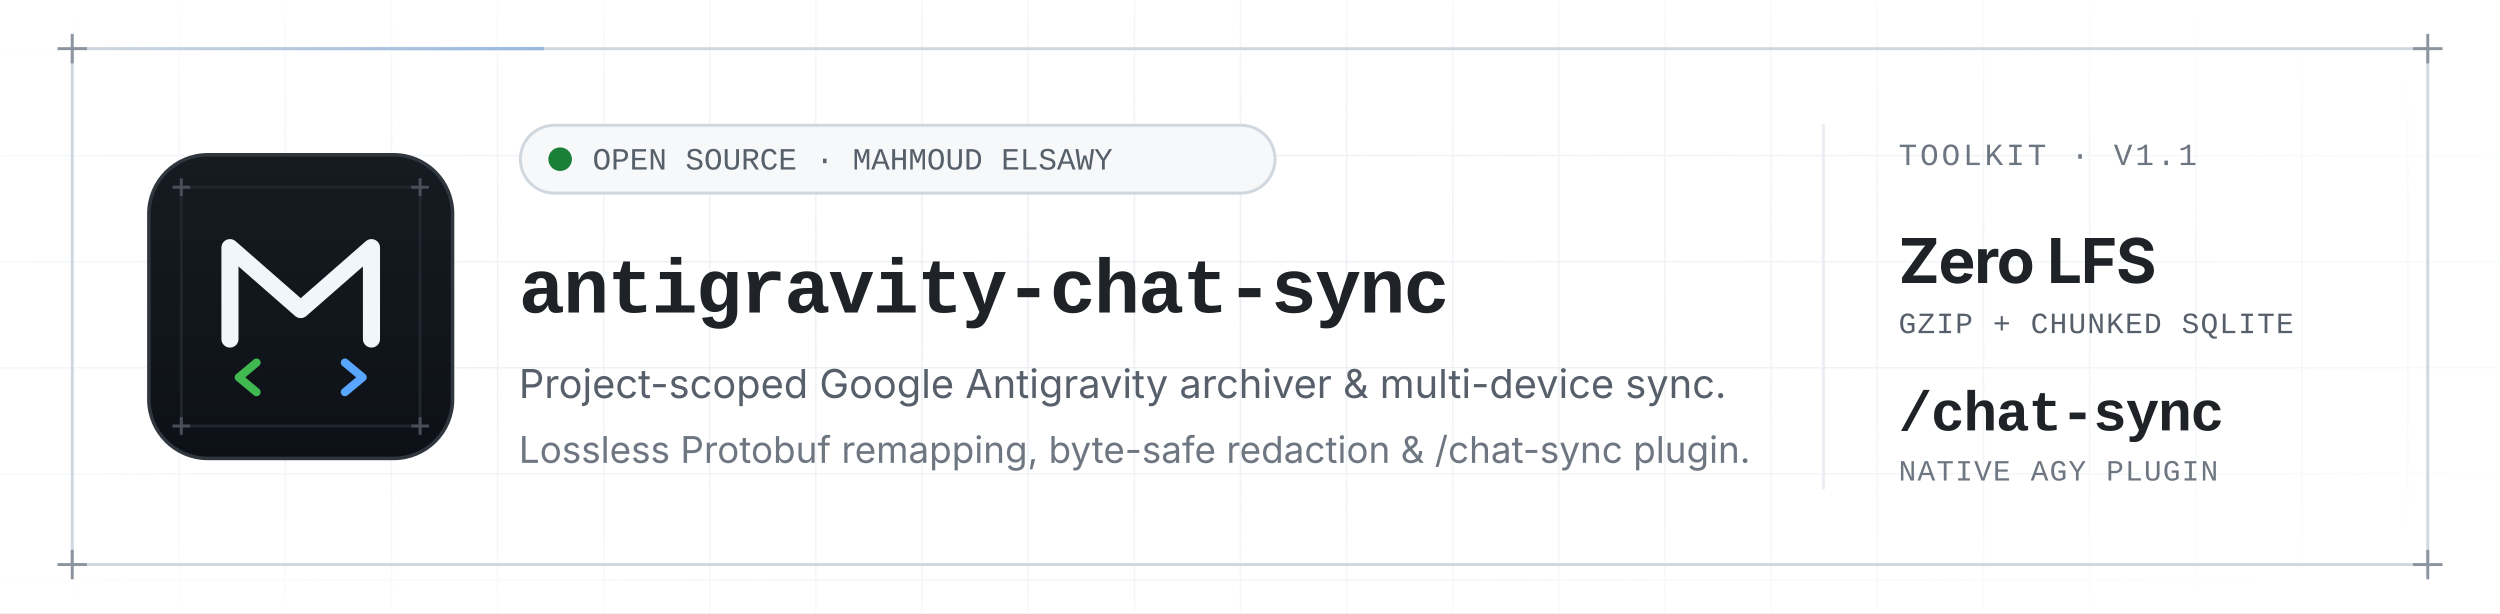
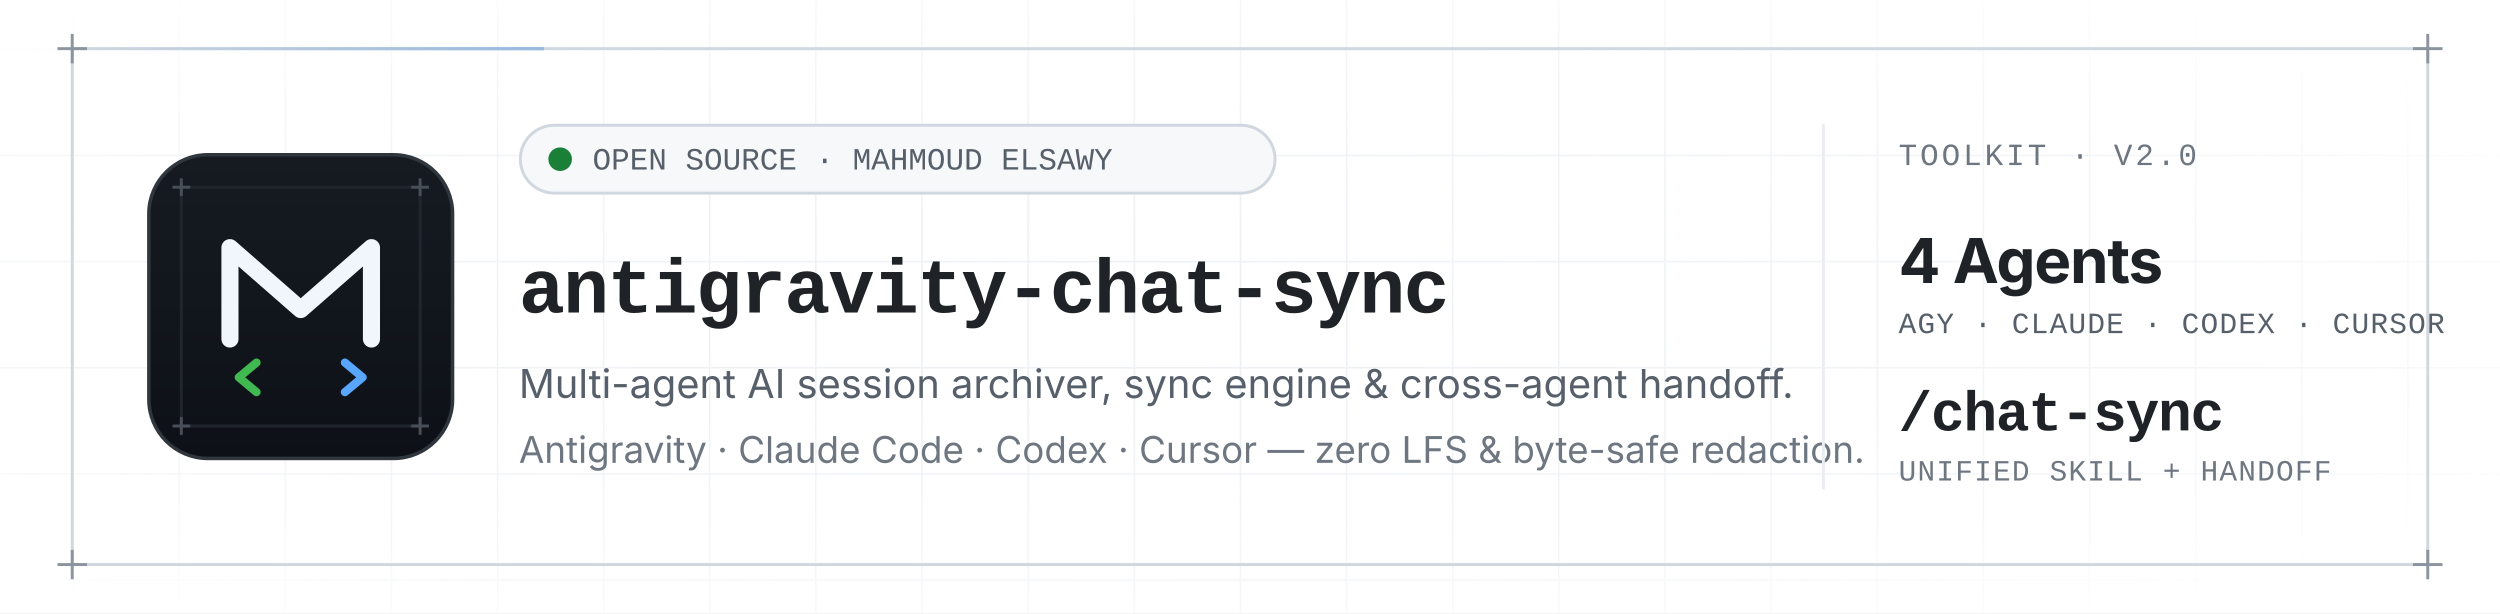
<svg xmlns="http://www.w3.org/2000/svg" viewBox="0 0 848 208" width="100%" role="img" aria-label="antigravity-chat-sync — By Mahmoud Elsawy">
  <defs>
    <pattern id="grid-light" width="36" height="36" patternUnits="userSpaceOnUse" x="24.5" y="16.5">
      <path d="M 36 0 L 0 0 0 36" fill="none" stroke="#eaeef2" stroke-width="1" />
    </pattern>
    <radialGradient id="fade-mask-grad" cx="45%" cy="50%" r="65%">
      <stop offset="0%" stop-color="#ffffff" stop-opacity="1" />
      <stop offset="70%" stop-color="#ffffff" stop-opacity="0.55" />
      <stop offset="100%" stop-color="#ffffff" stop-opacity="0" />
    </radialGradient>
    <mask id="grid-mask">
      <rect width="848" height="208" fill="url(#fade-mask-grad)" />
    </mask>
    <linearGradient id="beam-grad-light" x1="0%" y1="0%" x2="100%" y2="0%">
      <stop offset="0%" stop-color="#0969da" stop-opacity="0" />
      <stop offset="50%" stop-color="#0969da" stop-opacity="0.7" />
      <stop offset="100%" stop-color="#1a7f37" stop-opacity="0" />
    </linearGradient>
    <linearGradient id="mark-bg-light" x1="0%" y1="0%" x2="0%" y2="100%">
      <stop offset="0%" stop-color="#161b22" />
      <stop offset="100%" stop-color="#0d1117" />
    </linearGradient>
    <linearGradient id="sync-rail-light" x1="0%" y1="0%" x2="100%" y2="0%">
      <stop offset="0%" stop-color="#3fb950" />
      <stop offset="50%" stop-color="#00dc82" />
      <stop offset="100%" stop-color="#58a6ff" />
    </linearGradient>
  </defs>
  <style>
    .sans { font-family: -apple-system, BlinkMacSystemFont, 'Segoe UI', Inter, Helvetica, Arial, sans-serif; }
    .mono { font-family: ui-monospace, SFMono-Regular, 'SF Mono', Menlo, Consolas, 'Liberation Mono', monospace; }
  </style>
  <rect width="848" height="208" fill="#ffffff" />
  <rect width="848" height="208" fill="url(#grid-light)" mask="url(#grid-mask)" />
  <rect x="24.5" y="16.5" width="799" height="175" fill="none" stroke="#d0d7de" stroke-width="1" />
  <rect x="24.5" y="16.5" width="799" height="175" fill="none" stroke="url(#beam-grad-light)" stroke-width="1.2" stroke-dasharray="160 1788">
    <animate attributeName="stroke-dashoffset" from="1948" to="0" dur="9s" repeatCount="indefinite" />
  </rect>
  <g stroke="#8c959f" stroke-width="1">
    <path d="M 19.5 16.5 L 29.5 16.5 M 24.5 11.5 L 24.5 21.5" />
    <path d="M 818.5 16.5 L 828.5 16.5 M 823.5 11.5 L 823.5 21.5" />
    <path d="M 19.5 191.5 L 29.5 191.5 M 24.5 186.5 L 24.5 196.5" />
    <path d="M 818.5 191.5 L 828.5 191.5 M 823.5 186.5 L 823.5 196.5" />
  </g>
  <g transform="translate(50, 52)">
    <rect x="0.5" y="0.5" width="103" height="103" rx="20" fill="url(#mark-bg-light)" stroke="#30363d" stroke-width="1.2" />
    <rect x="11.5" y="11.5" width="81" height="81" fill="none" stroke="#21262d" stroke-width="1" />
    <g stroke="#484f58" stroke-width="1">
      <path d="M 8.5 11.5 H 14.5 M 11.5 8.5 V 14.5" />
      <path d="M 89.5 11.5 H 95.5 M 92.5 8.5 V 14.5" />
      <path d="M 8.5 92.5 H 14.5 M 11.5 89.5 V 95.5" />
      <path d="M 89.5 92.5 H 95.5 M 92.5 89.5 V 95.5" />
    </g>
    <path d="M 28 63 V 32 L 52 53 L 76 32 V 63" fill="none" stroke="#f0f6fc" stroke-width="5.8" stroke-linecap="round" stroke-linejoin="round" />
    <line x1="31" y1="76" x2="73" y2="76" stroke="url(#sync-rail-light)" stroke-width="3" stroke-linecap="round" />
    <path d="M 37 71 L 31 76 L 37 81" fill="none" stroke="#3fb950" stroke-width="2.8" stroke-linecap="round" stroke-linejoin="round" />
    <path d="M 67 71 L 73 76 L 67 81" fill="none" stroke="#58a6ff" stroke-width="2.8" stroke-linecap="round" stroke-linejoin="round" />
  </g>
  <g transform="translate(176, 42)">
    <rect x="0.5" y="0.5" width="256" height="23" rx="11.5" fill="#f6f8fa" stroke="#d0d7de" stroke-width="1" />
    <circle cx="14" cy="12" r="3.5" fill="none" stroke="#1a7f37" stroke-width="1">
      <animate attributeName="r" values="3.5;8.5" dur="2.4s" repeatCount="indefinite" />
      <animate attributeName="opacity" values="0.75;0" dur="2.4s" repeatCount="indefinite" />
    </circle>
    <circle cx="14" cy="12" r="3.2" fill="#1a7f37" />
    <text x="25" y="15.5" class="mono" font-size="10.5" fill="#57606a">OPEN SOURCE · MAHMOUD ELSAWY</text>
  </g>
  <text x="176" y="106" class="mono" font-size="26" font-weight="700" fill="#1f2328" letter-spacing="-0.6">antigravity-chat-sync</text>
  <text x="176" y="135" class="sans" font-size="13.5" fill="#57606a">
-     Project-scoped Google Antigravity archiver &amp; multi-device sync.
+     Multi-agent AI session archiver, sync engine &amp; cross-agent handoff.
  </text>
  <text x="176" y="157" class="sans" font-size="12.5" fill="#6e7781">
-     Lossless Protobuf remapping, byte-safe redaction &amp; /chat-sync plugin.
+     Antigravity · Claude Code · Codex · Cursor — zero LFS &amp; byte-safe redaction.
  </text>
  <line x1="618.5" y1="42" x2="618.5" y2="166" stroke="#eaeef2" stroke-width="1" />
-   <text x="644" y="56" class="mono" font-size="10.5" fill="#6e7781" letter-spacing="1">TOOLKIT · V1.1</text>
-   <text x="644" y="96" class="sans" font-size="21" font-weight="700" fill="#1f2328" letter-spacing="-0.4">Zero LFS</text>
-   <text x="644" y="113" class="mono" font-size="10" fill="#57606a" letter-spacing="0.4">GZIP + CHUNKED SQLITE</text>
+   <text x="644" y="56" class="mono" font-size="10.5" fill="#6e7781" letter-spacing="1">TOOLKIT · V2.0</text>
+   <text x="644" y="96" class="sans" font-size="21" font-weight="700" fill="#1f2328" letter-spacing="-0.4">4 Agents</text>
+   <text x="644" y="113" class="mono" font-size="10" fill="#57606a" letter-spacing="0.4">AGY · CLAUDE · CODEX · CURSOR</text>
  <text x="644" y="146" class="mono" font-size="19" font-weight="700" fill="#1f2328" letter-spacing="-0.4">/chat-sync</text>
-   <text x="644" y="163" class="mono" font-size="10" fill="#6e7781" letter-spacing="0.4">NATIVE AGY PLUGIN</text>
+   <text x="644" y="163" class="mono" font-size="10" fill="#6e7781" letter-spacing="0.4">UNIFIED SKILL + HANDOFF</text>
</svg>
